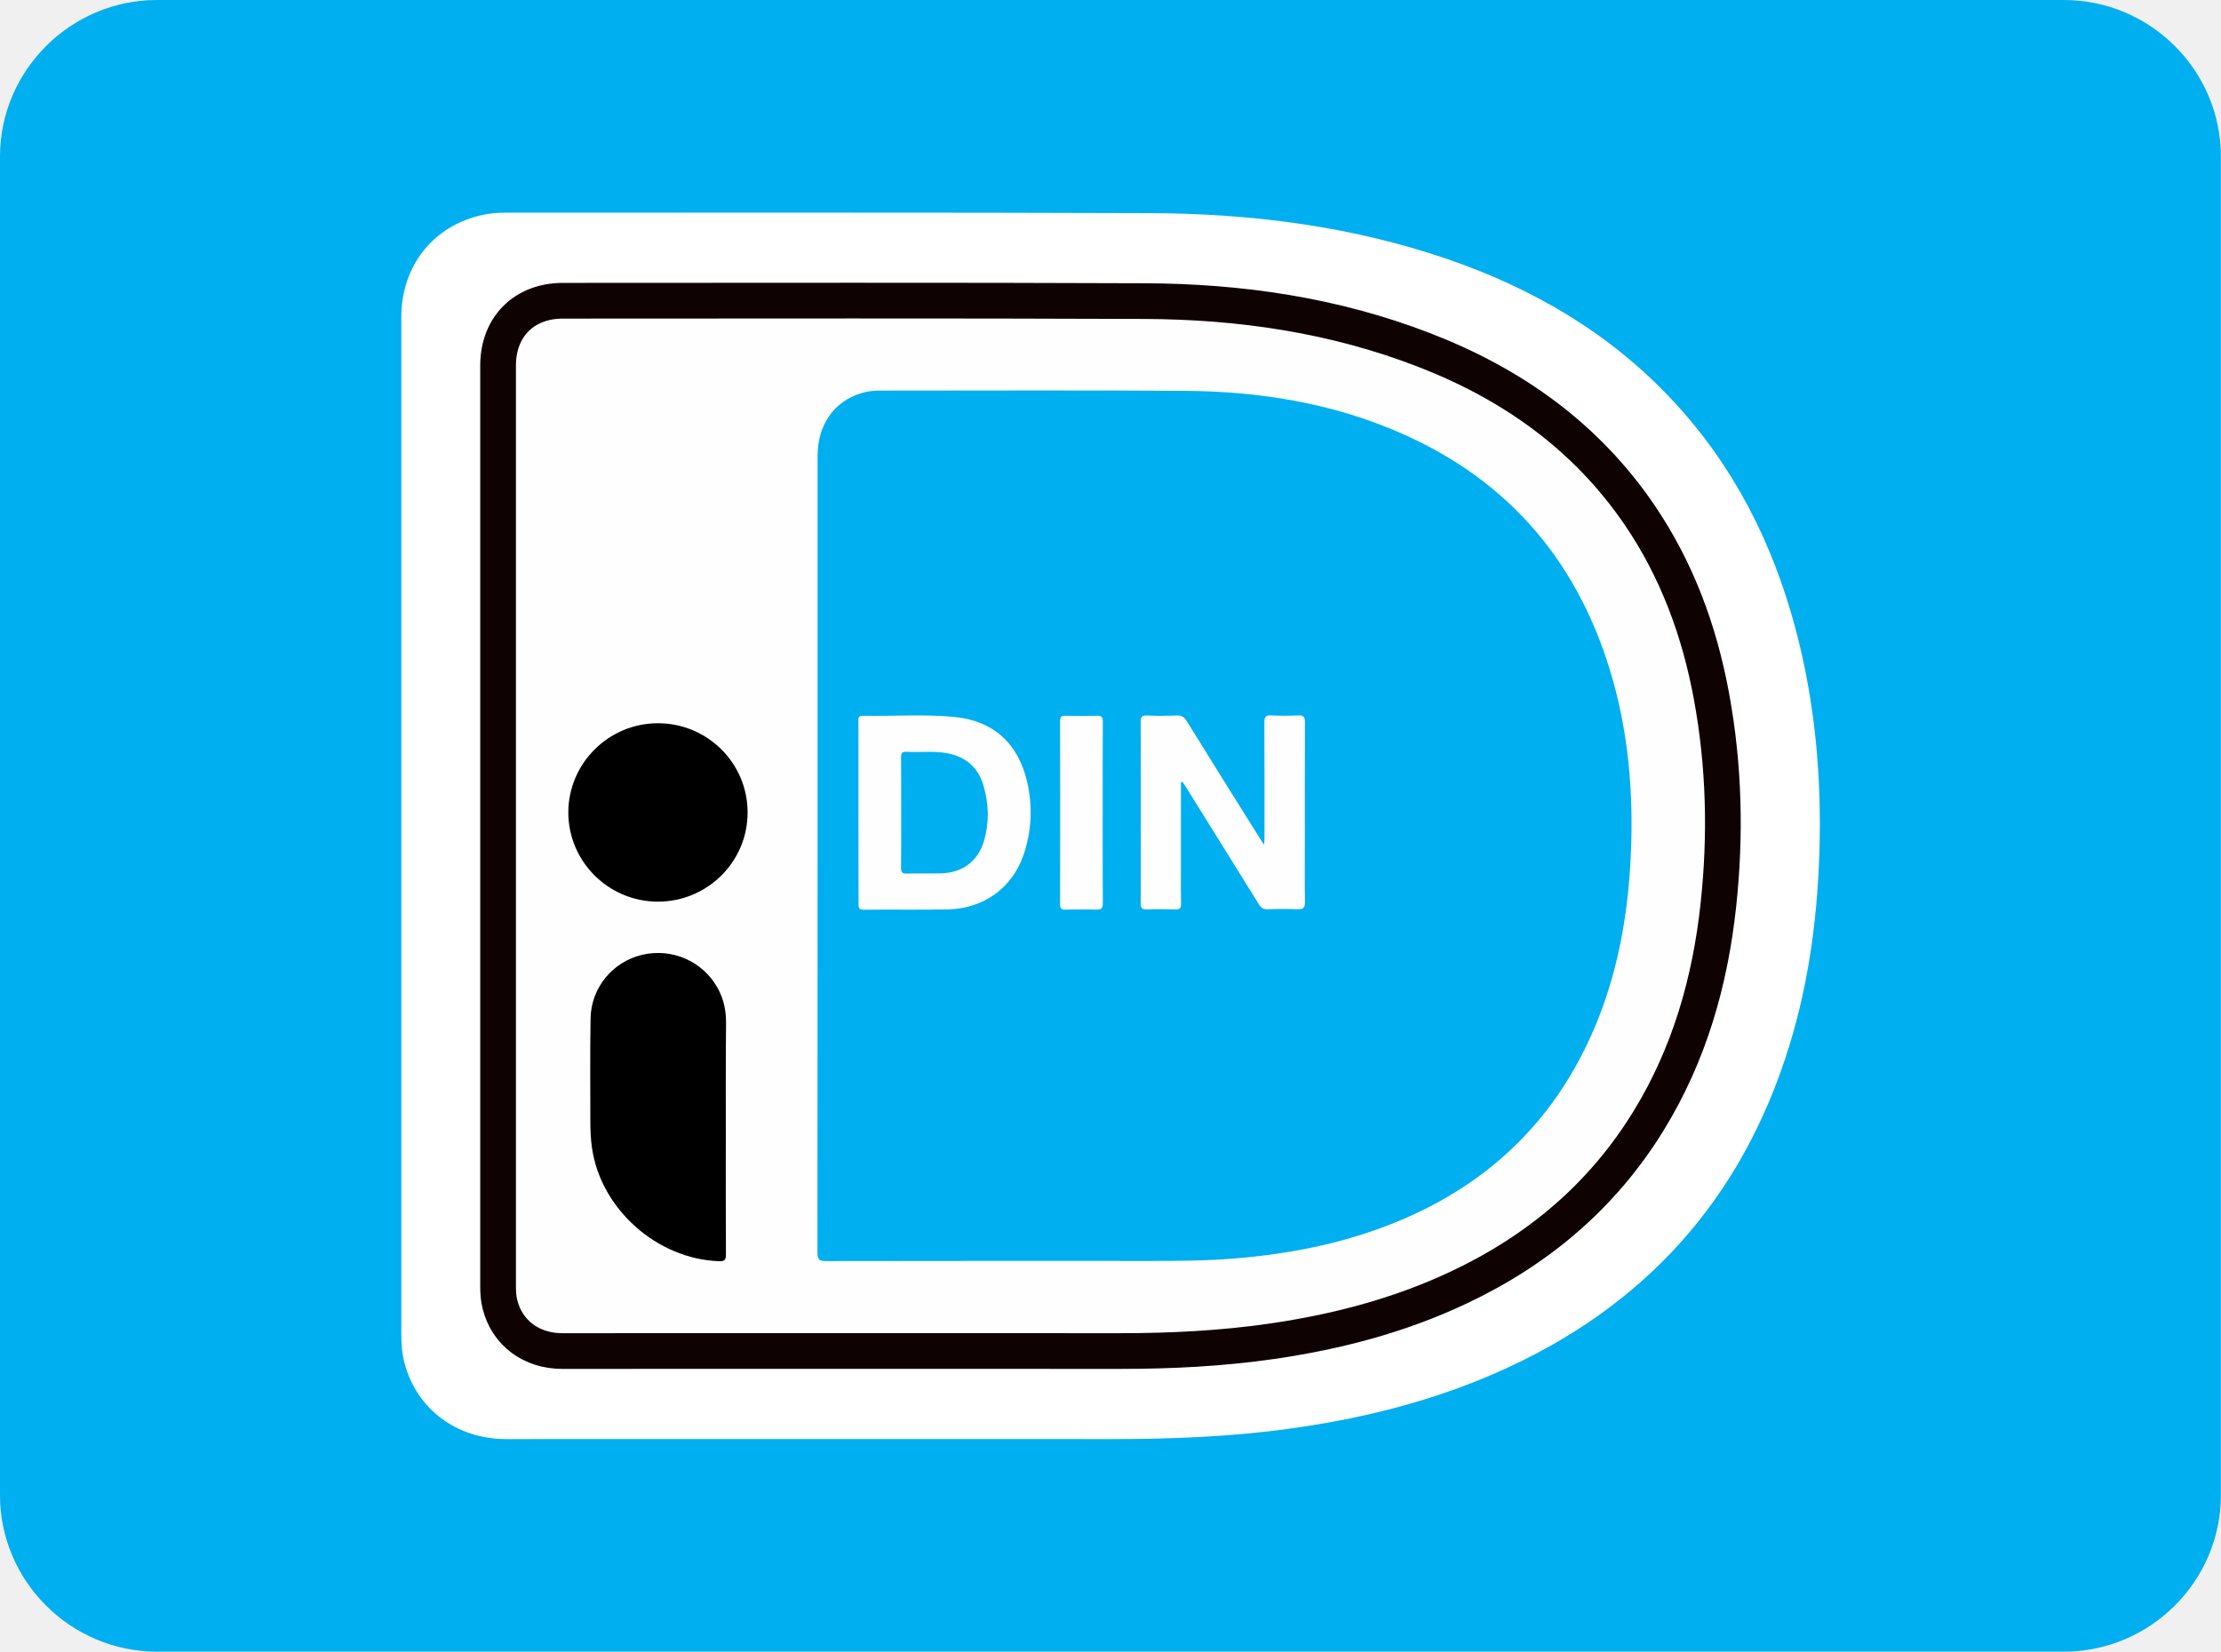
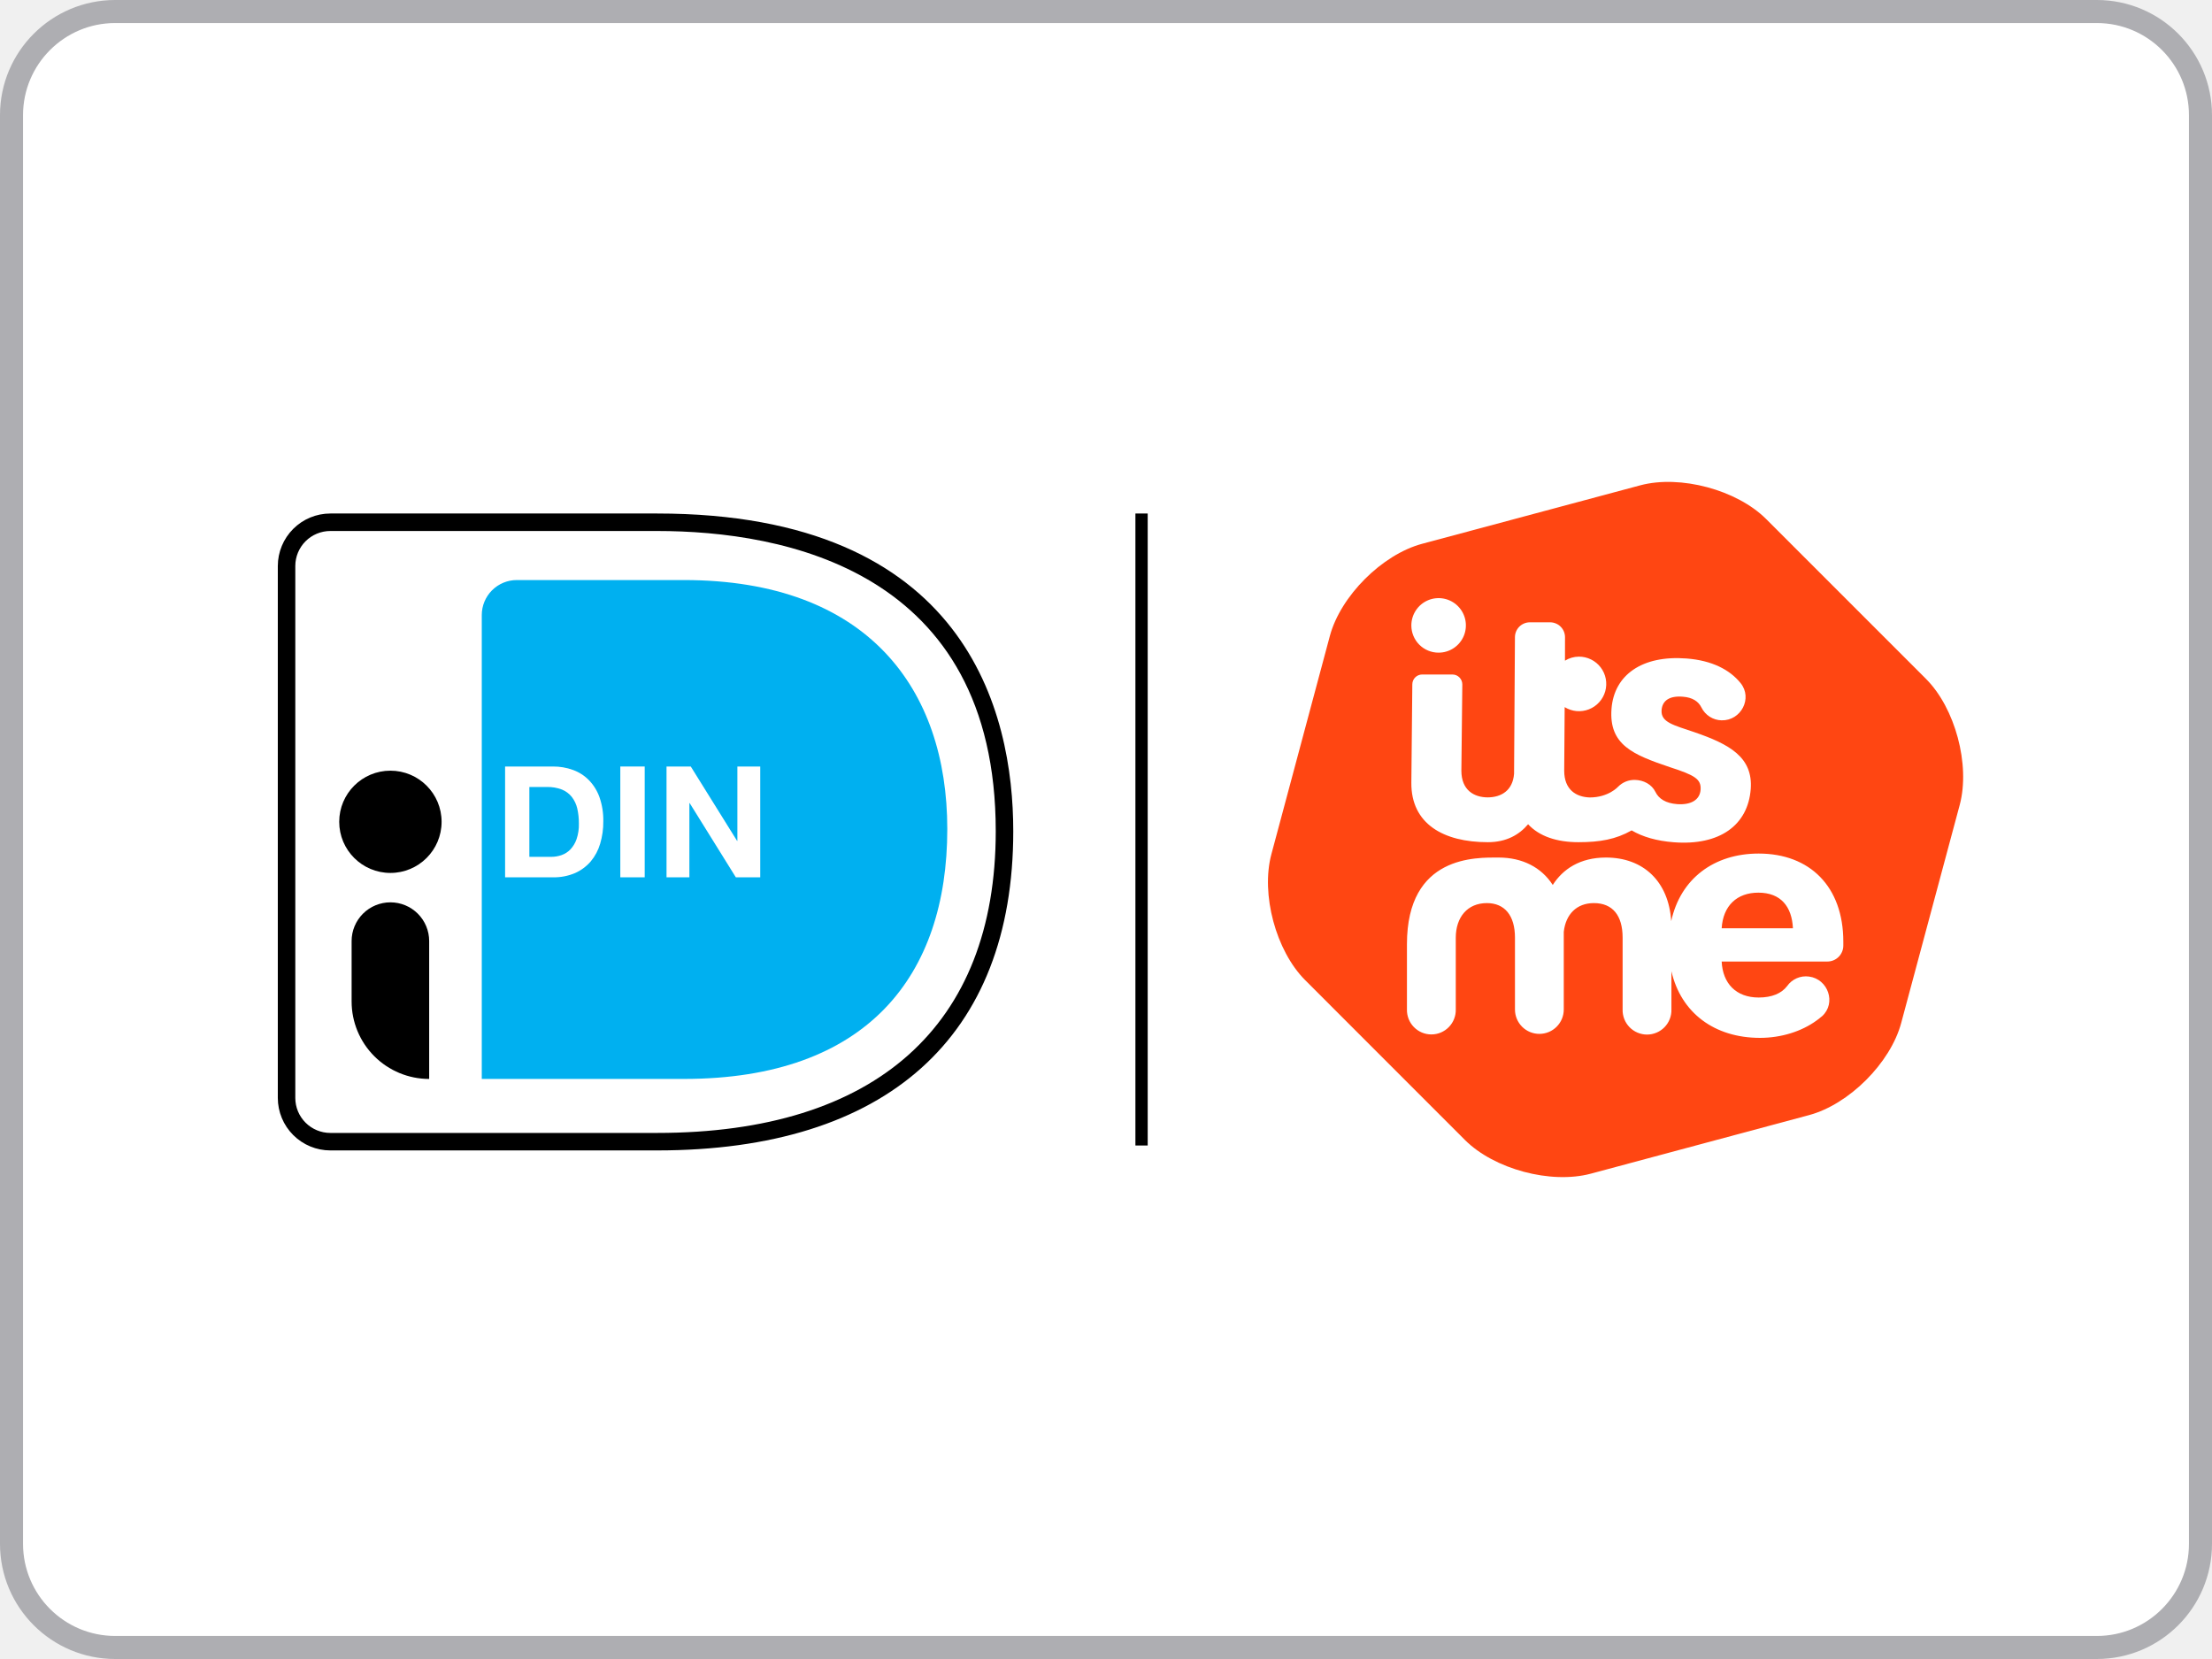
- <svg xmlns="http://www.w3.org/2000/svg" version="1.1" id="Calque_1" x="0px" y="0px" viewBox="0 0 186.57 138.78" style="enable-background:new 0 0 186.57 138.78;" xml:space="preserve">
-   <style type="text/css">
- 	.st0{clip-path:url(#SVGID_2_);fill-rule:evenodd;clip-rule:evenodd;fill:#FFDE7F;}
- 	.st1{clip-path:url(#SVGID_2_);fill-rule:evenodd;clip-rule:evenodd;fill:#86BBE7;}
- 	.st2{fill-rule:evenodd;clip-rule:evenodd;fill:#014787;}
- 	.st3{fill-rule:evenodd;clip-rule:evenodd;fill:#FFFFFF;}
- 	.st4{fill-rule:evenodd;clip-rule:evenodd;fill:#EDEDED;}
- 	.st5{clip-path:url(#SVGID_4_);}
- 	.st6{clip-path:url(#SVGID_6_);}
- 	.st7{fill-rule:evenodd;clip-rule:evenodd;fill:#1C3377;}
- 	.st8{fill-rule:evenodd;clip-rule:evenodd;fill:#328F3F;}
- 	.st9{fill-rule:evenodd;clip-rule:evenodd;fill:none;}
- 	.st10{fill-rule:evenodd;clip-rule:evenodd;fill:#0018A8;}
- 	.st11{fill-rule:evenodd;clip-rule:evenodd;fill:#00927B;}
- 	.st12{fill-rule:evenodd;clip-rule:evenodd;fill:#D13139;}
- 	.st13{clip-path:url(#SVGID_10_);fill-rule:evenodd;clip-rule:evenodd;fill:#FFDE7F;}
- 	.st14{clip-path:url(#SVGID_10_);fill-rule:evenodd;clip-rule:evenodd;fill:#86BBE7;}
- 	.st15{fill-rule:evenodd;clip-rule:evenodd;fill:#3A3A42;}
- 	.st16{fill-rule:evenodd;clip-rule:evenodd;fill:#562873;}
- 	.st17{fill-rule:evenodd;clip-rule:evenodd;}
- 	.st18{fill-rule:evenodd;clip-rule:evenodd;fill:#A81616;}
- 	.st19{fill-rule:evenodd;clip-rule:evenodd;fill:#0FDCB5;}
- 	.st20{fill-rule:evenodd;clip-rule:evenodd;fill:#FF4785;}
- 	.st21{fill-rule:evenodd;clip-rule:evenodd;fill:#2D32AA;}
- 	.st22{fill-rule:evenodd;clip-rule:evenodd;fill:#3A97B8;}
- 	.st23{fill:none;stroke:#000000;stroke-width:0.567;stroke-miterlimit:22.926;}
- 	.st24{fill-rule:evenodd;clip-rule:evenodd;fill:#003853;}
- 	.st25{fill-rule:evenodd;clip-rule:evenodd;fill:#FEB3C7;}
- 	.st26{fill-rule:evenodd;clip-rule:evenodd;fill:#FF6500;}
- 	.st27{clip-path:url(#SVGID_12_);fill-rule:evenodd;clip-rule:evenodd;fill:#FFFEFE;}
- 	.st28{clip-path:url(#SVGID_12_);fill-rule:evenodd;clip-rule:evenodd;fill:#FF6200;}
- 	.st29{fill-rule:evenodd;clip-rule:evenodd;fill:#CCD905;}
- 	.st30{fill-rule:evenodd;clip-rule:evenodd;fill:#00ADEF;}
- 	.st31{fill-rule:evenodd;clip-rule:evenodd;fill:#009CDE;}
- 	.st32{fill-rule:evenodd;clip-rule:evenodd;fill:#377F7B;}
- 	.st33{fill-rule:evenodd;clip-rule:evenodd;fill:#1A1A1A;}
- 	.st34{fill:#FFFFFF;}
- 	.st35{fill:none;stroke:#FFFFFF;stroke-width:0.567;stroke-miterlimit:22.926;}
- 	.st36{fill-rule:evenodd;clip-rule:evenodd;fill:#009287;}
- 	.st37{fill-rule:evenodd;clip-rule:evenodd;fill:#99E1DE;}
- 	.st38{fill-rule:evenodd;clip-rule:evenodd;fill:#00A1E9;}
- 	.st39{fill-rule:evenodd;clip-rule:evenodd;fill:#016FD0;}
- 	.st40{fill-rule:evenodd;clip-rule:evenodd;fill:#FEFEFF;}
- 	.st41{fill-rule:evenodd;clip-rule:evenodd;fill:#8ABDE9;}
- 	.st42{fill-rule:evenodd;clip-rule:evenodd;fill:#EF533D;}
- 	.st43{clip-path:url(#SVGID_14_);fill:url(#SVGID_15_);}
- 	.st44{clip-path:url(#SVGID_17_);fill:url(#SVGID_18_);}
- 	.st45{fill-rule:evenodd;clip-rule:evenodd;fill:#1D3663;}
- 	.st46{fill-rule:evenodd;clip-rule:evenodd;fill:#FEFEFE;}
- 	.st47{fill-rule:evenodd;clip-rule:evenodd;fill:#C30044;}
- 	.st48{fill-rule:evenodd;clip-rule:evenodd;fill:#FFDD00;}
- 	.st49{clip-path:url(#SVGID_20_);fill-rule:evenodd;clip-rule:evenodd;fill:#2F9B46;}
- 	.st50{clip-path:url(#SVGID_20_);fill-rule:evenodd;clip-rule:evenodd;fill:#60B54D;}
- 	.st51{clip-path:url(#SVGID_20_);fill-rule:evenodd;clip-rule:evenodd;fill:#89CC53;}
- 	.st52{clip-path:url(#SVGID_20_);fill-rule:evenodd;clip-rule:evenodd;fill:#3CB8AD;}
- 	.st53{clip-path:url(#SVGID_20_);fill-rule:evenodd;clip-rule:evenodd;fill:#3394D7;}
- 	.st54{clip-path:url(#SVGID_20_);fill:none;stroke:#3394D7;stroke-width:0.216;stroke-miterlimit:22.926;}
- 	.st55{clip-path:url(#SVGID_20_);fill-rule:evenodd;clip-rule:evenodd;fill:#2772BC;}
- 	.st56{clip-path:url(#SVGID_20_);fill-rule:evenodd;clip-rule:evenodd;fill:#1B5B83;}
- 	.st57{clip-path:url(#SVGID_20_);fill-rule:evenodd;clip-rule:evenodd;fill:#993233;}
- 	.st58{clip-path:url(#SVGID_20_);fill-rule:evenodd;clip-rule:evenodd;fill:#E13030;}
- 	.st59{clip-path:url(#SVGID_20_);fill-rule:evenodd;clip-rule:evenodd;fill:#F28824;}
- 	.st60{clip-path:url(#SVGID_20_);fill-rule:evenodd;clip-rule:evenodd;fill:#F5C836;}
- 	.st61{clip-path:url(#SVGID_20_);fill-rule:evenodd;clip-rule:evenodd;fill:#238647;}
- 	.st62{clip-path:url(#SVGID_20_);fill-rule:evenodd;clip-rule:evenodd;fill:#EDEDED;}
- 	.st63{clip-path:url(#SVGID_22_);fill:url(#SVGID_23_);}
- 	.st64{fill-rule:evenodd;clip-rule:evenodd;fill:#184285;}
- 	.st65{fill-rule:evenodd;clip-rule:evenodd;fill:#B2DBF4;}
- 	.st66{fill-rule:evenodd;clip-rule:evenodd;fill:#68BCEB;}
- 	.st67{fill-rule:evenodd;clip-rule:evenodd;fill:#FDFEFE;}
- 	.st68{fill-rule:evenodd;clip-rule:evenodd;fill:#1E4A8F;}
- 	.st69{filter:url(#Adobe_OpacityMaskFilter);}
- 	.st70{clip-path:url(#SVGID_25_);fill:url(#SVGID_27_);}
- 	.st71{clip-path:url(#SVGID_25_);mask:url(#SVGID_26_);fill:url(#SVGID_28_);}
- 	.st72{fill-rule:evenodd;clip-rule:evenodd;fill:#748DB6;}
- 	.st73{fill-rule:evenodd;clip-rule:evenodd;fill:#1A458A;}
- 	.st74{fill-rule:evenodd;clip-rule:evenodd;fill:#8097BC;}
- 	.st75{filter:url(#Adobe_OpacityMaskFilter_1_);}
- 	.st76{clip-path:url(#SVGID_30_);fill:url(#SVGID_32_);}
- 	.st77{clip-path:url(#SVGID_30_);mask:url(#SVGID_31_);fill:url(#SVGID_33_);}
- 	.st78{clip-path:url(#SVGID_35_);fill-rule:evenodd;clip-rule:evenodd;fill:#2FACDD;}
- 	.st79{clip-path:url(#SVGID_35_);fill-rule:evenodd;clip-rule:evenodd;fill:#F49332;}
- 	.st80{clip-path:url(#SVGID_35_);fill-rule:evenodd;clip-rule:evenodd;fill:#F7A859;}
- 	.st81{clip-path:url(#SVGID_35_);fill-rule:evenodd;clip-rule:evenodd;fill:#5EC7DC;}
- 	.st82{clip-path:url(#SVGID_35_);fill-rule:evenodd;clip-rule:evenodd;fill:#32BAE2;}
- 	.st83{fill-rule:evenodd;clip-rule:evenodd;fill:#E61E28;}
- 	.st84{fill-rule:evenodd;clip-rule:evenodd;fill:#C8036F;}
- 	.st85{clip-path:url(#SVGID_37_);fill:url(#SVGID_38_);}
- 	.st86{fill-rule:evenodd;clip-rule:evenodd;fill:#000267;}
- 	.st87{fill-rule:evenodd;clip-rule:evenodd;fill:#EC2528;}
- 	.st88{fill-rule:evenodd;clip-rule:evenodd;fill:#005FA1;}
- 	.st89{clip-path:url(#SVGID_40_);fill-rule:evenodd;clip-rule:evenodd;fill:#FFFFFF;}
- 	.st90{fill-rule:evenodd;clip-rule:evenodd;fill:#CB0065;}
- 	.st91{fill-rule:evenodd;clip-rule:evenodd;fill:#CB0064;}
- 	.st92{fill-rule:evenodd;clip-rule:evenodd;fill:#112F77;}
- 	.st93{fill-rule:evenodd;clip-rule:evenodd;fill:#32ECC5;}
- 	.st94{fill-rule:evenodd;clip-rule:evenodd;fill:#F46717;}
- 	.st95{fill-rule:evenodd;clip-rule:evenodd;fill:#001254;}
- 	.st96{fill-rule:evenodd;clip-rule:evenodd;fill:#E5E5E5;}
- 	.st97{fill-rule:evenodd;clip-rule:evenodd;fill:#EA001B;}
- 	.st98{fill-rule:evenodd;clip-rule:evenodd;fill:#00A0E2;}
- 	.st99{fill-rule:evenodd;clip-rule:evenodd;fill:#7375CF;}
- 	.st100{fill-rule:evenodd;clip-rule:evenodd;fill:#00A1E5;}
- 	.st101{fill-rule:evenodd;clip-rule:evenodd;fill:#00A2E4;}
- 	.st102{fill-rule:evenodd;clip-rule:evenodd;fill:#FF0015;}
- 	.st103{fill-rule:evenodd;clip-rule:evenodd;fill:#FF9F00;}
- 	.st104{fill-rule:evenodd;clip-rule:evenodd;fill:#FE5E00;}
- 	.st105{fill-rule:evenodd;clip-rule:evenodd;fill:#2AAACD;}
- 	.st106{fill-rule:evenodd;clip-rule:evenodd;fill:#D30D47;}
- 	.st107{fill-rule:evenodd;clip-rule:evenodd;fill:#555390;}
- 	.st108{fill-rule:evenodd;clip-rule:evenodd;fill:#F9B92E;}
- 	.st109{fill-rule:evenodd;clip-rule:evenodd;fill:#009FE3;}
- 	.st110{fill-rule:evenodd;clip-rule:evenodd;fill:#DA0812;}
- 	.st111{clip-path:url(#SVGID_42_);}
- 	.st112{clip-path:url(#SVGID_46_);}
- 	.st113{clip-path:url(#SVGID_48_);}
- 	.st114{clip-path:url(#SVGID_52_);}
- 	.st115{clip-path:url(#SVGID_56_);fill-rule:evenodd;clip-rule:evenodd;fill:#FF6600;}
- 	.st116{fill-rule:evenodd;clip-rule:evenodd;fill:#020399;}
- 	.st117{fill-rule:evenodd;clip-rule:evenodd;fill:#D90801;}
- 	.st118{clip-path:url(#SVGID_58_);}
- 	.st119{clip-path:url(#SVGID_60_);}
- 	.st120{clip-path:url(#SVGID_64_);}
- 	.st121{clip-path:url(#SVGID_66_);}
- 	.st122{clip-path:url(#SVGID_70_);}
- 	.st123{fill-rule:evenodd;clip-rule:evenodd;fill:#002F3F;}
- 	.st124{fill-rule:evenodd;clip-rule:evenodd;fill:#0DE06F;}
- 	.st125{fill-rule:evenodd;clip-rule:evenodd;fill:#2B2F76;}
- 	.st126{clip-path:url(#SVGID_74_);}
- 	.st127{clip-path:url(#SVGID_78_);}
- 	.st128{clip-path:url(#SVGID_82_);fill-rule:evenodd;clip-rule:evenodd;fill:#65377F;}
- 	.st129{clip-path:url(#SVGID_82_);fill-rule:evenodd;clip-rule:evenodd;fill:#742693;}
- 	.st130{clip-path:url(#SVGID_82_);fill-rule:evenodd;clip-rule:evenodd;fill:#A32795;}
- 	.st131{clip-path:url(#SVGID_82_);fill-rule:evenodd;clip-rule:evenodd;fill:#723583;}
- 	.st132{clip-path:url(#SVGID_82_);fill-rule:evenodd;clip-rule:evenodd;fill:#7F2C7E;}
- 	.st133{clip-path:url(#SVGID_84_);}
- 	.st134{clip-path:url(#SVGID_86_);}
- 	.st135{fill:#FFFEFF;}
- 	.st136{fill:#FFBF00;}
- 	.st137{fill:#0F298F;}
- 	.st138{fill-rule:evenodd;clip-rule:evenodd;fill:#00AFEF;}
- 	.st139{fill:#FEFEFE;}
- 	.st140{fill:#FEFEFE;stroke:#0F0202;stroke-width:3;stroke-miterlimit:10;}
- 	.st141{fill:#00AFEF;}
- </style>
-   <path class="st138" d="M13.19,0h160.18c7.26,0,13.19,5.92,13.19,13.15v112.48c0,7.23-5.94,13.15-13.19,13.15H13.19  C5.94,138.78,0,132.86,0,125.63V13.15C0,5.92,5.94,0,13.19,0" />
-   <path d="M39.27,69.4c0-12.92,0-25.83,0-38.75c0-3.93,2.45-7,6.22-7.8c0.56-0.12,1.13-0.16,1.7-0.16  c16.36,0.01,32.72-0.03,49.08,0.03c7.71,0.03,15.3,0.98,22.63,3.49c6.56,2.24,12.39,5.65,17.15,10.75  c4.64,4.96,7.62,10.83,9.36,17.35c1.51,5.63,2.02,11.37,1.83,17.19c-0.17,5.33-0.92,10.57-2.61,15.65  c-3.89,11.7-11.72,19.69-23.04,24.35c-4.71,1.94-9.63,3.11-14.67,3.81c-4.51,0.62-9.05,0.8-13.6,0.79c-15.36-0.01-30.71,0-46.07,0  c-3.78,0-6.82-2.28-7.74-5.79c-0.2-0.75-0.25-1.51-0.25-2.28C39.27,95.15,39.27,82.27,39.27,69.4z" />
-   <path class="st34" d="M33.71,69.4c0-14.25,0-28.49,0-42.74c0-4.34,2.7-7.72,6.86-8.61c0.62-0.13,1.24-0.18,1.88-0.18  c18.05,0.01,36.1-0.03,54.14,0.04c8.5,0.03,16.88,1.08,24.97,3.85c7.23,2.48,13.67,6.24,18.92,11.86  c5.12,5.47,8.4,11.94,10.33,19.14c1.66,6.21,2.23,12.54,2.02,18.96c-0.19,5.88-1.01,11.66-2.88,17.26  c-4.29,12.91-12.93,21.72-25.42,26.86c-5.2,2.14-10.62,3.43-16.18,4.2c-4.98,0.69-9.99,0.88-15.01,0.88c-16.94-0.01-33.88,0-50.82,0  c-4.16,0-7.52-2.52-8.54-6.39c-0.22-0.82-0.27-1.67-0.27-2.52C33.71,97.8,33.71,83.6,33.71,69.4z" />
-   <path class="st140" d="M41.84,69.4c0-12.9,0-25.79,0-38.69c0-3.25,2.19-5.44,5.44-5.44c16.28,0,32.56-0.04,48.85,0.03  c8.05,0.03,15.95,1.18,23.51,4.11c7.37,2.85,13.57,7.24,18.07,13.83c3.16,4.64,5.05,9.78,6.06,15.27  c1.07,5.81,1.21,11.66,0.58,17.52c-0.69,6.44-2.44,12.56-5.85,18.12c-3.88,6.33-9.31,10.9-15.98,14.04  c-4.98,2.35-10.24,3.72-15.68,4.51c-4.22,0.61-8.46,0.82-12.71,0.82c-15.63-0.01-31.27,0-46.9,0c-2.6,0-4.63-1.52-5.23-3.91  c-0.13-0.5-0.16-1.01-0.16-1.52C41.84,95.19,41.84,82.29,41.84,69.4z" />
-   <path class="st141" d="M68.68,71.66c0-11.12,0-22.24,0-33.37c0-2.61,1.4-4.59,3.72-5.27c0.47-0.14,0.96-0.2,1.45-0.2  c8.54,0,17.09-0.04,25.63,0.02c6.31,0.04,12.46,1.02,18.28,3.59c9.22,4.07,15.02,11.09,17.73,20.73c1.42,5.07,1.77,10.25,1.46,15.49  c-0.27,4.65-1.12,9.17-2.91,13.48c-3.6,8.67-10.02,14.31-18.83,17.33c-3.68,1.26-7.48,1.95-11.36,2.27  c-2.32,0.2-4.64,0.22-6.96,0.22c-9.17,0-18.35-0.01-27.52,0.01c-0.58,0-0.7-0.15-0.7-0.71C68.68,94.06,68.68,82.86,68.68,71.66z" />
-   <path d="M60.97,95.44c0,3.31-0.01,6.61,0.01,9.92c0,0.47-0.07,0.63-0.59,0.61c-5.2-0.18-9.92-4.38-10.66-9.51  c-0.11-0.76-0.14-1.53-0.14-2.29c0-2.87-0.03-5.75,0.02-8.62c0.05-2.56,1.86-4.74,4.32-5.32c2.54-0.6,5.13,0.55,6.37,2.82  c0.48,0.88,0.69,1.83,0.69,2.83C60.96,89.06,60.97,92.25,60.97,95.44z" />
-   <path d="M55.29,60.77c4.15,0.01,7.51,3.36,7.51,7.49c0.01,4.13-3.36,7.49-7.51,7.5c-4.17,0.01-7.56-3.37-7.55-7.52  C47.76,64.11,51.15,60.76,55.29,60.77z" />
-   <path class="st139" d="M99.2,65.74c0,2.58,0,5.15,0,7.73c0,0.83-0.01,1.65,0.01,2.48c0.01,0.36-0.12,0.48-0.47,0.46  c-0.81-0.02-1.61-0.03-2.42,0c-0.38,0.01-0.5-0.1-0.5-0.49c0.02-1.69,0.01-3.39,0.01-5.08c0-3.39,0.01-6.77-0.01-10.16  c0-0.44,0.1-0.58,0.55-0.56c0.83,0.04,1.65,0.03,2.48,0c0.41-0.02,0.63,0.13,0.84,0.47c2.06,3.33,4.13,6.65,6.21,9.96  c0.07,0.11,0.15,0.22,0.29,0.43c0.02-0.28,0.03-0.46,0.03-0.64c0-3.21,0.01-6.42-0.01-9.63c0-0.45,0.09-0.63,0.58-0.6  c0.75,0.04,1.5,0.04,2.24,0c0.48-0.03,0.59,0.14,0.59,0.6c-0.02,3.23-0.01,6.46-0.01,9.68c0,1.79-0.02,3.58,0.01,5.37  c0.01,0.55-0.16,0.66-0.66,0.64c-0.82-0.04-1.65-0.03-2.48,0c-0.37,0.01-0.56-0.13-0.74-0.43c-2.05-3.31-4.11-6.61-6.17-9.92  c-0.08-0.13-0.17-0.25-0.25-0.37C99.28,65.72,99.24,65.73,99.2,65.74z" />
-   <path class="st139" d="M72.11,68.26c0-2.52,0-5.04,0-7.56c0-0.26-0.09-0.57,0.37-0.56c2.54,0.05,5.08-0.14,7.61,0.09  c3.36,0.31,5.48,2.24,6.22,5.58c0.45,2.04,0.34,4.07-0.34,6.05c-0.95,2.75-3.34,4.48-6.33,4.55c-2.36,0.05-4.72,0-7.08,0.03  c-0.47,0-0.44-0.24-0.44-0.55C72.11,73.33,72.11,70.8,72.11,68.26z" />
-   <path class="st139" d="M92.63,68.27c0,2.54-0.01,5.07,0.01,7.61c0,0.45-0.13,0.56-0.56,0.55c-0.86-0.03-1.73-0.02-2.59,0  c-0.33,0.01-0.44-0.09-0.44-0.43c0.01-5.13,0.01-10.26,0-15.4c0-0.37,0.12-0.47,0.48-0.46c0.86,0.02,1.73,0.03,2.59,0  c0.42-0.01,0.53,0.11,0.52,0.53C92.62,63.2,92.63,65.73,92.63,68.27z" />
-   <path class="st141" d="M75.7,68.3c0-1.55,0.01-3.11-0.01-4.66c0-0.36,0.09-0.49,0.46-0.47c1.16,0.07,2.32-0.1,3.47,0.13  c1.53,0.3,2.55,1.2,2.99,2.69c0.45,1.52,0.5,3.06,0.07,4.6c-0.49,1.73-1.78,2.73-3.59,2.79c-0.98,0.03-1.97-0.01-2.95,0.02  c-0.38,0.01-0.45-0.14-0.45-0.48C75.71,71.37,75.7,69.84,75.7,68.3z" />
+ <svg xmlns="http://www.w3.org/2000/svg" width="96" height="72" viewBox="0 0 96 72" fill="none">
+   <rect x="0.5" y="0.5" width="95" height="71" rx="4.5" fill="white" />
+   <rect x="0.5" y="0.5" width="95" height="71" rx="4.5" stroke="#AEAEB2" />
+   <g clip-path="url(#clip0_140_133)">
+     <path d="M56.643 42.537C55.373 41.266 54.713 38.806 55.178 37.071L57.715 27.602C58.18 25.867 59.982 24.066 61.718 23.601L71.186 21.063C72.922 20.599 75.382 21.258 76.653 22.529L83.584 29.46C84.855 30.728 85.514 33.19 85.053 34.926L82.512 44.394C82.048 46.13 80.246 47.931 78.51 48.396L69.041 50.937C67.306 51.401 64.846 50.743 63.575 49.472L56.643 42.537Z" fill="#FF4612" />
+     <path d="M73.544 31.779C72.643 31.471 72.072 31.353 72.112 30.819C72.144 30.403 72.459 30.189 73.037 30.237C73.459 30.269 73.714 30.444 73.843 30.707C73.924 30.87 74.049 31.009 74.203 31.107C74.358 31.205 74.536 31.259 74.719 31.262C75.559 31.28 76.071 30.305 75.544 29.649C75.071 29.061 74.292 28.662 73.194 28.578C71.267 28.43 70.053 29.292 69.939 30.759C69.819 32.33 70.875 32.755 72.474 33.295C73.566 33.647 73.836 33.817 73.805 34.276C73.771 34.721 73.38 34.942 72.787 34.899C72.293 34.861 71.99 34.666 71.847 34.372C71.687 34.039 71.326 33.855 70.959 33.848C70.823 33.844 70.688 33.868 70.561 33.919C70.435 33.97 70.32 34.047 70.225 34.144C70.225 34.144 69.809 34.609 68.998 34.609C68.408 34.593 67.886 34.276 67.886 33.45L67.906 30.689C68.062 30.785 68.238 30.844 68.421 30.861C68.603 30.877 68.787 30.851 68.957 30.785C69.128 30.718 69.281 30.613 69.404 30.477C69.528 30.341 69.617 30.178 69.667 30.002C69.716 29.826 69.724 29.64 69.69 29.46C69.656 29.28 69.58 29.11 69.469 28.965C69.358 28.819 69.215 28.701 69.05 28.62C68.885 28.539 68.705 28.497 68.522 28.498C68.308 28.5 68.1 28.56 67.919 28.673L67.921 27.659C67.922 27.574 67.905 27.489 67.873 27.41C67.841 27.331 67.793 27.259 67.733 27.199C67.673 27.138 67.601 27.09 67.522 27.058C67.443 27.025 67.359 27.008 67.274 27.008H66.395C66.225 27.008 66.06 27.076 65.939 27.196C65.818 27.317 65.749 27.481 65.748 27.652L65.71 33.58C65.653 34.318 65.143 34.602 64.572 34.606C63.967 34.606 63.423 34.289 63.423 33.447L63.464 29.704C63.464 29.648 63.453 29.592 63.432 29.54C63.411 29.488 63.379 29.44 63.339 29.4C63.3 29.36 63.252 29.328 63.201 29.306C63.148 29.285 63.093 29.273 63.036 29.273H61.721C61.608 29.273 61.5 29.318 61.42 29.398C61.34 29.477 61.295 29.585 61.294 29.698L61.252 33.969C61.237 35.75 62.64 36.551 64.572 36.551C65.381 36.551 65.936 36.225 66.319 35.772C66.81 36.302 67.576 36.551 68.503 36.551C69.431 36.551 70.124 36.43 70.813 36.039C71.292 36.321 71.903 36.497 72.643 36.554C74.644 36.708 75.862 35.805 75.981 34.245C76.086 32.853 75.041 32.295 73.544 31.779Z" fill="white" />
+     <path d="M62.431 28.325C62.666 28.326 62.896 28.257 63.091 28.127C63.286 27.997 63.439 27.812 63.529 27.595C63.619 27.378 63.642 27.14 63.596 26.909C63.55 26.679 63.436 26.468 63.27 26.303C63.104 26.137 62.892 26.025 62.661 25.98C62.431 25.935 62.192 25.96 61.976 26.051C61.76 26.142 61.575 26.296 61.447 26.492C61.318 26.688 61.25 26.918 61.252 27.153C61.254 27.464 61.379 27.762 61.6 27.982C61.821 28.202 62.12 28.325 62.431 28.325Z" fill="white" />
+     <path d="M76.326 37.044C74.386 37.044 72.93 38.135 72.53 39.977C72.42 38.251 71.32 37.217 69.697 37.217C68.565 37.217 67.824 37.725 67.389 38.407C66.895 37.641 66.069 37.217 65.038 37.217C64.082 37.217 61.061 37.1 61.061 40.98C61.061 41.063 61.061 41.133 61.061 41.207V41.212V43.805C61.057 43.947 61.082 44.087 61.133 44.219C61.185 44.351 61.262 44.472 61.361 44.573C61.46 44.675 61.578 44.755 61.708 44.811C61.839 44.866 61.979 44.894 62.121 44.894C62.262 44.894 62.403 44.866 62.533 44.811C62.663 44.755 62.782 44.675 62.88 44.573C62.979 44.472 63.057 44.351 63.108 44.219C63.16 44.087 63.184 43.947 63.18 43.805V40.702C63.18 39.803 63.688 39.194 64.53 39.194C65.299 39.194 65.749 39.73 65.749 40.691V43.811C65.749 44.092 65.86 44.361 66.059 44.56C66.258 44.759 66.527 44.87 66.808 44.87C67.089 44.87 67.359 44.759 67.557 44.56C67.756 44.361 67.867 44.092 67.867 43.811V40.441C67.951 39.687 68.419 39.194 69.174 39.194C69.986 39.194 70.421 39.73 70.421 40.691V43.811C70.417 43.952 70.442 44.093 70.493 44.225C70.544 44.357 70.622 44.477 70.721 44.579C70.819 44.681 70.938 44.761 71.068 44.816C71.199 44.871 71.339 44.9 71.48 44.9C71.622 44.9 71.762 44.871 71.893 44.816C72.023 44.761 72.141 44.681 72.24 44.579C72.339 44.477 72.416 44.357 72.467 44.225C72.519 44.093 72.544 43.952 72.539 43.811V42.152C72.955 43.96 74.411 45.043 76.384 45.043C77.311 45.043 78.191 44.76 78.831 44.295C78.853 44.279 78.874 44.263 78.896 44.247C78.918 44.231 78.946 44.212 78.969 44.193C78.969 44.193 78.969 44.187 78.974 44.184C79.009 44.156 79.047 44.128 79.08 44.101C79.7 43.534 79.343 42.491 78.51 42.382C78.328 42.357 78.144 42.383 77.976 42.456C77.808 42.53 77.664 42.648 77.559 42.797C77.317 43.114 76.899 43.292 76.327 43.292C75.345 43.292 74.765 42.682 74.72 41.73H79.307C79.491 41.73 79.666 41.658 79.796 41.528C79.926 41.398 79.999 41.223 79.999 41.039V40.868C79.999 38.472 78.541 37.044 76.326 37.044ZM74.72 40.287C74.779 39.306 75.385 38.741 76.311 38.741C77.292 38.741 77.768 39.351 77.813 40.287H74.72Z" fill="white" />
+     <mask id="mask0_140_133" style="mask-type:luminance" maskUnits="userSpaceOnUse" x="10" y="20" width="37" height="32">
+       <path d="M46.343 20H10V52H46.343V20Z" fill="white" />
+     </mask>
+     <g mask="url(#mask0_140_133)">
+       <path d="M10 22.372V49.628C10 50.257 10.25 50.861 10.695 51.305C11.141 51.75 11.745 52 12.375 52H28.679C41 52 46.343 45.107 46.343 35.969C46.343 26.866 41 20 28.679 20H12.375C11.745 20 11.141 20.25 10.695 20.695C10.25 21.14 10 21.743 10 22.372Z" fill="white" />
+       <path d="M28.517 49.928H14.337C13.732 49.928 13.153 49.688 12.726 49.261C12.298 48.834 12.058 48.255 12.057 47.651V24.563C12.058 23.959 12.298 23.38 12.726 22.953C13.153 22.526 13.732 22.286 14.337 22.286H28.517C41.966 22.286 43.975 30.925 43.975 36.075C43.975 45.011 38.484 49.928 28.517 49.928ZM14.337 23.045C13.934 23.045 13.547 23.205 13.262 23.489C12.977 23.774 12.816 24.16 12.816 24.563V47.651C12.816 48.054 12.977 48.44 13.262 48.724C13.547 49.009 13.934 49.169 14.337 49.169H28.517C37.994 49.169 43.215 44.519 43.215 36.075C43.215 24.738 34.006 23.045 28.517 23.045H14.337Z" fill="black" />
+       <path d="M20.909 26.692V46.825H29.683C37.655 46.825 41.112 42.326 41.112 35.979C41.112 29.899 37.655 25.174 29.683 25.174H22.429C22.026 25.174 21.639 25.334 21.354 25.619C21.069 25.904 20.909 26.29 20.909 26.692Z" fill="#00B0F0" />
+       <path d="M29.979 33.266L31.989 36.493H32.002V33.266H32.994V38.075H31.935L29.932 34.855H29.919V38.075H28.927V33.266H29.979Z" fill="white" />
+       <path d="M27.98 33.266H26.921V38.075H27.98V33.266Z" fill="white" />
+       <path d="M26.018 34.6C25.92 34.323 25.764 34.07 25.559 33.859C25.364 33.66 25.126 33.508 24.864 33.414C24.587 33.314 24.294 33.264 23.999 33.266H21.921V38.075H23.999C24.328 38.082 24.656 38.019 24.959 37.89C25.222 37.773 25.455 37.599 25.641 37.381C25.828 37.156 25.966 36.895 26.048 36.614C26.141 36.299 26.187 35.972 26.183 35.644C26.19 35.289 26.134 34.935 26.018 34.6ZM25.023 36.418C24.966 36.585 24.874 36.738 24.754 36.866C24.647 36.977 24.515 37.061 24.369 37.112C24.226 37.161 24.076 37.187 23.924 37.187H22.974V34.155H23.729C23.954 34.149 24.177 34.186 24.387 34.266C24.555 34.334 24.703 34.444 24.816 34.586C24.93 34.734 25.011 34.905 25.053 35.087C25.102 35.303 25.125 35.523 25.123 35.744C25.13 35.973 25.096 36.201 25.023 36.418Z" fill="white" />
+       <path d="M16.943 39.161C17.39 39.161 17.817 39.338 18.133 39.653C18.449 39.969 18.626 40.396 18.626 40.842V46.826C17.733 46.826 16.877 46.471 16.246 45.841C15.614 45.21 15.26 44.355 15.26 43.464V40.842C15.26 40.621 15.303 40.402 15.388 40.198C15.473 39.994 15.597 39.809 15.753 39.653C15.909 39.497 16.095 39.373 16.299 39.289C16.503 39.205 16.722 39.161 16.943 39.161Z" fill="black" />
+       <path d="M16.944 37.885C18.171 37.885 19.165 36.892 19.165 35.666C19.165 34.441 18.171 33.447 16.944 33.447C15.717 33.447 14.722 34.441 14.722 35.666C14.722 36.892 15.717 37.885 16.944 37.885Z" fill="black" />
+     </g>
+     <path d="M49.543 49.714V22.286" stroke="black" stroke-width="0.533" />
+   </g>
+   <defs>
+     <clipPath id="clip0_140_133">
+       <rect width="75.2" height="32" fill="white" transform="translate(10 20)" />
+     </clipPath>
+   </defs>
</svg>
